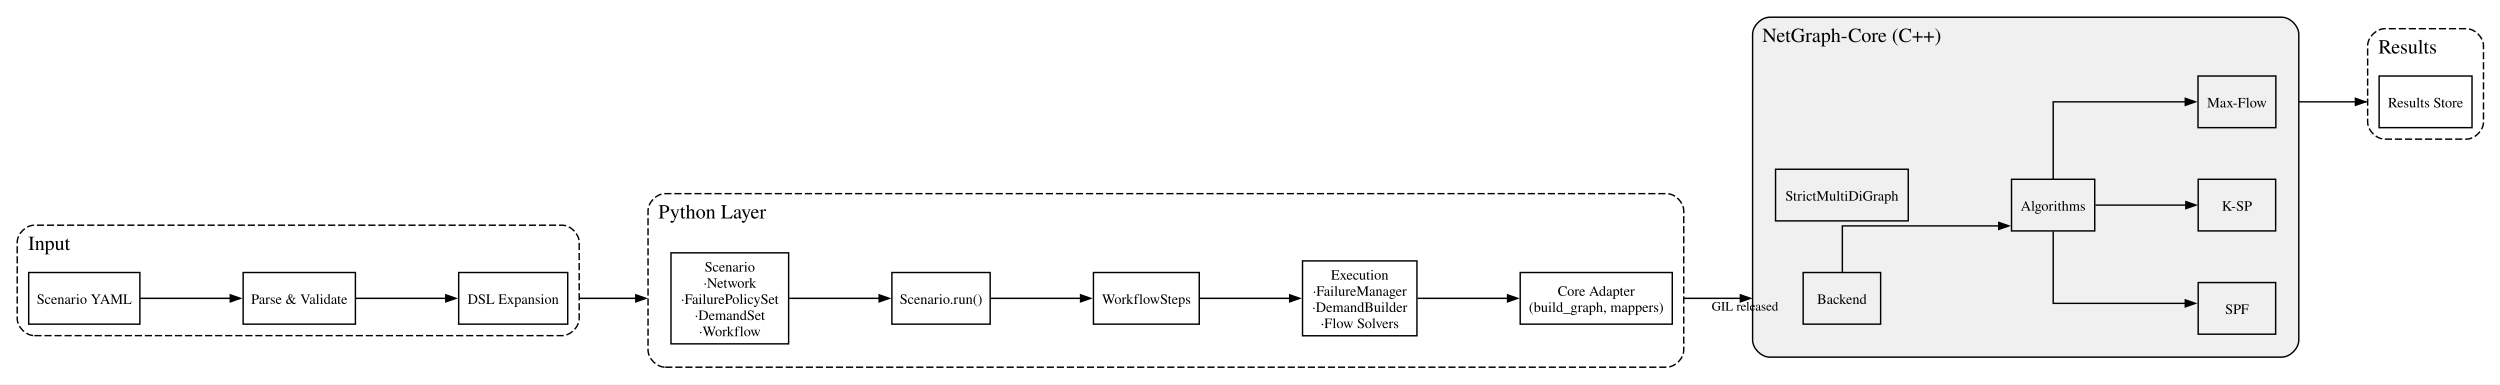
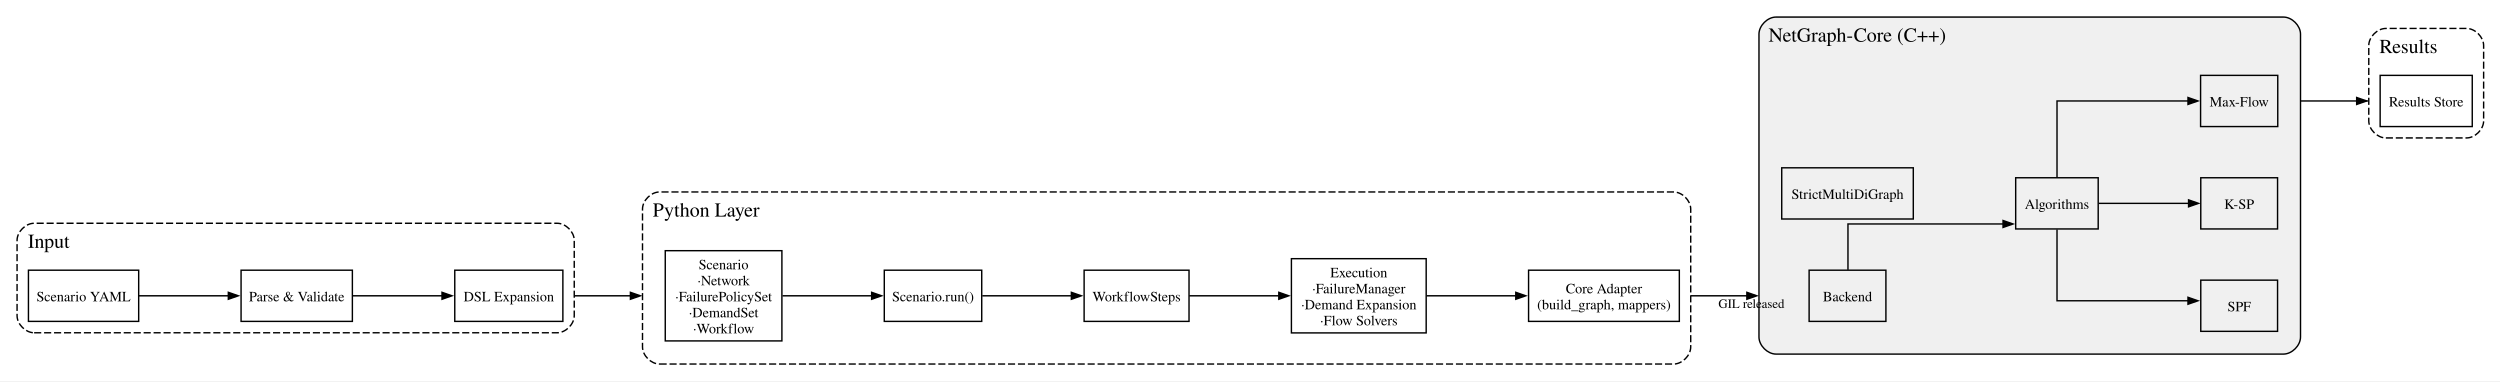
- <svg xmlns="http://www.w3.org/2000/svg" width="1743pt" height="268pt" viewBox="0.00 0.00 1743.00 268.00">
+ <svg xmlns="http://www.w3.org/2000/svg" width="1758pt" height="268pt" viewBox="0.00 0.00 1758.00 268.00">
  <g id="graph0" class="graph" transform="scale(1 1) rotate(0) translate(4 264)">
-     <polygon fill="white" stroke="none" points="-4,4 -4,-264 1739.49,-264 1739.49,4 -4,4" />
+     <polygon fill="white" stroke="none" points="-4,4 -4,-264 1754.49,-264 1754.49,4 -4,4" />
    <g id="clust1" class="cluster">
      <path fill="none" stroke="black" stroke-dasharray="5,2" d="M20,-30C20,-30 387.81,-30 387.81,-30 393.81,-30 399.81,-36 399.81,-42 399.81,-42 399.81,-95 399.81,-95 399.81,-101 393.81,-107 387.81,-107 387.81,-107 20,-107 20,-107 14,-107 8,-101 8,-95 8,-95 8,-42 8,-42 8,-36 14,-30 20,-30" />
      <text xml:space="preserve" text-anchor="middle" x="30.25" y="-89.7" font-family="Times,serif" font-size="14.00">Input</text>
    </g>
    <g id="clust2" class="cluster">
-       <path fill="none" stroke="black" stroke-dasharray="5,2" d="M459.81,-8C459.81,-8 1157.91,-8 1157.91,-8 1163.91,-8 1169.91,-14 1169.91,-20 1169.91,-20 1169.91,-117 1169.91,-117 1169.91,-123 1163.91,-129 1157.91,-129 1157.91,-129 459.81,-129 459.81,-129 453.81,-129 447.81,-123 447.81,-117 447.81,-117 447.81,-20 447.81,-20 447.81,-14 453.81,-8 459.81,-8" />
+       <path fill="none" stroke="black" stroke-dasharray="5,2" d="M459.81,-8C459.81,-8 1172.91,-8 1172.91,-8 1178.91,-8 1184.91,-14 1184.91,-20 1184.91,-20 1184.91,-117 1184.91,-117 1184.91,-123 1178.91,-129 1172.91,-129 1172.91,-129 459.81,-129 459.81,-129 453.81,-129 447.81,-123 447.81,-117 447.81,-117 447.81,-20 447.81,-20 447.81,-14 453.81,-8 459.81,-8" />
      <text xml:space="preserve" text-anchor="middle" x="492.56" y="-111.7" font-family="Times,serif" font-size="14.00">Python Layer</text>
    </g>
    <g id="clust3" class="cluster">
</g>
    <g id="clust4" class="cluster">
</g>
    <g id="clust5" class="cluster">
-       <path fill="#f0f0f0" stroke="black" d="M1229.91,-15C1229.91,-15 1586.72,-15 1586.72,-15 1592.72,-15 1598.72,-21 1598.72,-27 1598.72,-27 1598.72,-240 1598.72,-240 1598.72,-246 1592.72,-252 1586.72,-252 1586.72,-252 1229.91,-252 1229.91,-252 1223.91,-252 1217.91,-246 1217.91,-240 1217.91,-240 1217.91,-27 1217.91,-27 1217.91,-21 1223.91,-15 1229.91,-15" />
-       <text xml:space="preserve" text-anchor="middle" x="1287.03" y="-234.7" font-family="Times,serif" font-size="14.00">NetGraph-Core (C++)</text>
+       <path fill="#f0f0f0" stroke="black" d="M1244.91,-15C1244.91,-15 1601.72,-15 1601.72,-15 1607.72,-15 1613.72,-21 1613.72,-27 1613.72,-27 1613.72,-240 1613.72,-240 1613.72,-246 1607.72,-252 1601.72,-252 1601.72,-252 1244.91,-252 1244.91,-252 1238.91,-252 1232.91,-246 1232.91,-240 1232.91,-240 1232.91,-27 1232.91,-27 1232.91,-21 1238.91,-15 1244.91,-15" />
+       <text xml:space="preserve" text-anchor="middle" x="1302.03" y="-234.7" font-family="Times,serif" font-size="14.00">NetGraph-Core (C++)</text>
    </g>
    <g id="clust6" class="cluster">
</g>
    <g id="clust8" class="cluster">
</g>
    <g id="clust10" class="cluster">
-       <path fill="none" stroke="black" stroke-dasharray="5,2" d="M1658.72,-167C1658.72,-167 1715.49,-167 1715.49,-167 1721.49,-167 1727.49,-173 1727.49,-179 1727.49,-179 1727.49,-232 1727.49,-232 1727.49,-238 1721.49,-244 1715.49,-244 1715.49,-244 1658.72,-244 1658.72,-244 1652.72,-244 1646.72,-238 1646.72,-232 1646.72,-232 1646.72,-179 1646.72,-179 1646.72,-173 1652.72,-167 1658.72,-167" />
-       <text xml:space="preserve" text-anchor="middle" x="1674.59" y="-226.7" font-family="Times,serif" font-size="14.00">Results</text>
+       <path fill="none" stroke="black" stroke-dasharray="5,2" d="M1673.72,-167C1673.72,-167 1730.49,-167 1730.49,-167 1736.49,-167 1742.49,-173 1742.49,-179 1742.49,-179 1742.49,-232 1742.49,-232 1742.49,-238 1736.49,-244 1730.49,-244 1730.49,-244 1673.72,-244 1673.72,-244 1667.72,-244 1661.72,-238 1661.72,-232 1661.72,-232 1661.72,-179 1661.72,-179 1661.72,-173 1667.72,-167 1673.72,-167" />
+       <text xml:space="preserve" text-anchor="middle" x="1689.59" y="-226.7" font-family="Times,serif" font-size="14.00">Results</text>
    </g>
    <g id="node1" class="node">
      <polygon fill="none" stroke="black" points="93.52,-74 16,-74 16,-38 93.52,-38 93.52,-74" />
      <text xml:space="preserve" text-anchor="middle" x="54.76" y="-52.12" font-family="Times,serif" font-size="10.00">Scenario YAML</text>
    </g>
    <g id="node2" class="node">
      <polygon fill="none" stroke="black" points="243.79,-74 165.52,-74 165.52,-38 243.79,-38 243.79,-74" />
      <text xml:space="preserve" text-anchor="middle" x="204.65" y="-52.12" font-family="Times,serif" font-size="10.00">Parse &amp; Validate</text>
    </g>
    <g id="edge1" class="edge">
      <path fill="none" stroke="black" d="M93.75,-56C93.75,-56 156.56,-56 156.56,-56" />
      <polygon fill="black" stroke="black" points="156.56,-58.45 163.56,-56 156.56,-53.55 156.56,-58.45" />
    </g>
    <g id="node3" class="node">
      <polygon fill="none" stroke="black" points="391.81,-74 315.79,-74 315.79,-38 391.81,-38 391.81,-74" />
      <text xml:space="preserve" text-anchor="middle" x="353.8" y="-52.12" font-family="Times,serif" font-size="10.00">DSL Expansion</text>
    </g>
    <g id="edge2" class="edge">
      <path fill="none" stroke="black" d="M244.23,-56C244.23,-56 306.82,-56 306.82,-56" />
      <polygon fill="black" stroke="black" points="306.82,-58.45 313.82,-56 306.82,-53.55 306.82,-58.45" />
    </g>
    <g id="node4" class="node">
      <polygon fill="none" stroke="black" points="545.83,-87.72 463.81,-87.72 463.81,-24.27 545.83,-24.27 545.83,-87.72" />
      <text xml:space="preserve" text-anchor="middle" x="504.82" y="-74.62" font-family="Times,serif" font-size="10.00">Scenario</text>
      <text xml:space="preserve" text-anchor="middle" x="504.82" y="-63.38" font-family="Times,serif" font-size="10.00">·Network</text>
      <text xml:space="preserve" text-anchor="middle" x="504.82" y="-52.12" font-family="Times,serif" font-size="10.00">·FailurePolicySet</text>
      <text xml:space="preserve" text-anchor="middle" x="504.82" y="-40.88" font-family="Times,serif" font-size="10.00">·DemandSet</text>
      <text xml:space="preserve" text-anchor="middle" x="504.82" y="-29.62" font-family="Times,serif" font-size="10.00">·Workflow</text>
    </g>
    <g id="edge12" class="edge">
      <path fill="none" stroke="black" d="M399.81,-56C409.56,-56 426.83,-56 439.45,-56" />
      <polygon fill="black" stroke="black" points="439.3,-58.45 446.3,-56 439.3,-53.55 439.3,-58.45" />
    </g>
    <g id="node5" class="node">
      <polygon fill="none" stroke="black" points="686.35,-74 617.83,-74 617.83,-38 686.35,-38 686.35,-74" />
      <text xml:space="preserve" text-anchor="middle" x="652.09" y="-52.12" font-family="Times,serif" font-size="10.00">Scenario.run()</text>
    </g>
    <g id="edge5" class="edge">
      <path fill="none" stroke="black" d="M546.23,-56C546.23,-56 608.94,-56 608.94,-56" />
      <polygon fill="black" stroke="black" points="608.94,-58.45 615.94,-56 608.94,-53.55 608.94,-58.45" />
    </g>
    <g id="node6" class="node">
      <polygon fill="none" stroke="black" points="832.12,-74 758.35,-74 758.35,-38 832.12,-38 832.12,-74" />
      <text xml:space="preserve" text-anchor="middle" x="795.23" y="-52.12" font-family="Times,serif" font-size="10.00">WorkflowSteps</text>
    </g>
    <g id="edge3" class="edge">
      <path fill="none" stroke="black" d="M686.74,-56C686.74,-56 749.38,-56 749.38,-56" />
      <polygon fill="black" stroke="black" points="749.38,-58.45 756.38,-56 749.38,-53.55 749.38,-58.45" />
    </g>
    <g id="node7" class="node">
-       <polygon fill="none" stroke="black" points="983.89,-82.1 904.12,-82.1 904.12,-29.9 983.89,-29.9 983.89,-82.1" />
-       <text xml:space="preserve" text-anchor="middle" x="944" y="-69" font-family="Times,serif" font-size="10.00">Execution</text>
-       <text xml:space="preserve" text-anchor="middle" x="944" y="-57.75" font-family="Times,serif" font-size="10.00">·FailureManager</text>
-       <text xml:space="preserve" text-anchor="middle" x="944" y="-46.5" font-family="Times,serif" font-size="10.00">·DemandBuilder</text>
-       <text xml:space="preserve" text-anchor="middle" x="944" y="-35.25" font-family="Times,serif" font-size="10.00">·Flow Solvers</text>
+       <polygon fill="none" stroke="black" points="998.89,-82.1 904.12,-82.1 904.12,-29.9 998.89,-29.9 998.89,-82.1" />
+       <text xml:space="preserve" text-anchor="middle" x="951.5" y="-69" font-family="Times,serif" font-size="10.00">Execution</text>
+       <text xml:space="preserve" text-anchor="middle" x="951.5" y="-57.75" font-family="Times,serif" font-size="10.00">·FailureManager</text>
+       <text xml:space="preserve" text-anchor="middle" x="951.5" y="-46.5" font-family="Times,serif" font-size="10.00">·Demand Expansion</text>
+       <text xml:space="preserve" text-anchor="middle" x="951.5" y="-35.25" font-family="Times,serif" font-size="10.00">·Flow Solvers</text>
    </g>
    <g id="edge4" class="edge">
-       <path fill="none" stroke="black" d="M832.39,-56C832.39,-56 895.16,-56 895.16,-56" />
-       <polygon fill="black" stroke="black" points="895.16,-58.45 902.16,-56 895.16,-53.55 895.16,-58.45" />
+       <path fill="none" stroke="black" d="M832.27,-56C832.27,-56 895.26,-56 895.26,-56" />
+       <polygon fill="black" stroke="black" points="895.26,-58.45 902.26,-56 895.26,-53.55 895.26,-58.45" />
    </g>
    <g id="node8" class="node">
-       <polygon fill="none" stroke="black" points="1161.91,-74 1055.89,-74 1055.89,-38 1161.91,-38 1161.91,-74" />
-       <text xml:space="preserve" text-anchor="middle" x="1108.9" y="-57.75" font-family="Times,serif" font-size="10.00">Core Adapter</text>
-       <text xml:space="preserve" text-anchor="middle" x="1108.9" y="-46.5" font-family="Times,serif" font-size="10.00">(build_graph, mappers)</text>
+       <polygon fill="none" stroke="black" points="1176.91,-74 1070.89,-74 1070.89,-38 1176.91,-38 1176.91,-74" />
+       <text xml:space="preserve" text-anchor="middle" x="1123.9" y="-57.75" font-family="Times,serif" font-size="10.00">Core Adapter</text>
+       <text xml:space="preserve" text-anchor="middle" x="1123.9" y="-46.5" font-family="Times,serif" font-size="10.00">(build_graph, mappers)</text>
    </g>
    <g id="edge6" class="edge">
-       <path fill="none" stroke="black" d="M984.34,-56C984.34,-56 1047.07,-56 1047.07,-56" />
-       <polygon fill="black" stroke="black" points="1047.07,-58.45 1054.07,-56 1047.07,-53.55 1047.07,-58.45" />
+       <path fill="none" stroke="black" d="M999.07,-56C999.07,-56 1061.9,-56 1061.9,-56" />
+       <polygon fill="black" stroke="black" points="1061.9,-58.45 1068.9,-56 1061.9,-53.55 1061.9,-58.45" />
    </g>
    <g id="node9" class="node">
-       <polygon fill="none" stroke="black" points="1307.17,-74 1253.17,-74 1253.17,-38 1307.17,-38 1307.17,-74" />
-       <text xml:space="preserve" text-anchor="middle" x="1280.17" y="-52.12" font-family="Times,serif" font-size="10.00">Backend</text>
+       <polygon fill="none" stroke="black" points="1322.17,-74 1268.17,-74 1268.17,-38 1322.17,-38 1322.17,-74" />
+       <text xml:space="preserve" text-anchor="middle" x="1295.17" y="-52.12" font-family="Times,serif" font-size="10.00">Backend</text>
    </g>
    <g id="edge13" class="edge">
-       <path fill="none" stroke="black" d="M1169.91,-56C1179.04,-56 1194.82,-56 1209.51,-56" />
-       <polygon fill="black" stroke="black" points="1209.4,-58.45 1216.4,-56 1209.4,-53.55 1209.4,-58.45" />
-       <text xml:space="preserve" text-anchor="middle" x="1212.58" y="-47.45" font-family="Times,serif" font-size="9.00">GIL released</text>
+       <path fill="none" stroke="black" d="M1184.91,-56C1194.04,-56 1209.82,-56 1224.51,-56" />
+       <polygon fill="black" stroke="black" points="1224.4,-58.45 1231.4,-56 1224.4,-53.55 1224.4,-58.45" />
+       <text xml:space="preserve" text-anchor="middle" x="1227.58" y="-47.45" font-family="Times,serif" font-size="9.00">GIL released</text>
    </g>
    <g id="node11" class="node">
-       <polygon fill="none" stroke="black" points="1456.45,-139 1398.43,-139 1398.43,-103 1456.45,-103 1456.45,-139" />
-       <text xml:space="preserve" text-anchor="middle" x="1427.44" y="-117.12" font-family="Times,serif" font-size="10.00">Algorithms</text>
+       <polygon fill="none" stroke="black" points="1471.45,-139 1413.43,-139 1413.43,-103 1471.45,-103 1471.45,-139" />
+       <text xml:space="preserve" text-anchor="middle" x="1442.44" y="-117.12" font-family="Times,serif" font-size="10.00">Algorithms</text>
    </g>
    <g id="edge10" class="edge">
-       <path fill="none" stroke="black" d="M1280.49,-74.23C1280.49,-88.7 1280.49,-106.5 1280.49,-106.5 1280.49,-106.5 1389.54,-106.5 1389.54,-106.5" />
-       <polygon fill="black" stroke="black" points="1389.54,-108.95 1396.54,-106.5 1389.54,-104.05 1389.54,-108.95" />
+       <path fill="none" stroke="black" d="M1295.49,-74.23C1295.49,-88.7 1295.49,-106.5 1295.49,-106.5 1295.49,-106.5 1404.54,-106.5 1404.54,-106.5" />
+       <polygon fill="black" stroke="black" points="1404.54,-108.95 1411.54,-106.5 1404.54,-104.05 1404.54,-108.95" />
    </g>
    <g id="node10" class="node">
-       <polygon fill="none" stroke="black" points="1326.43,-146 1233.91,-146 1233.91,-110 1326.43,-110 1326.43,-146" />
-       <text xml:space="preserve" text-anchor="middle" x="1280.17" y="-124.12" font-family="Times,serif" font-size="10.00">StrictMultiDiGraph</text>
+       <polygon fill="none" stroke="black" points="1341.43,-146 1248.91,-146 1248.91,-110 1341.43,-110 1341.43,-146" />
+       <text xml:space="preserve" text-anchor="middle" x="1295.17" y="-124.12" font-family="Times,serif" font-size="10.00">StrictMultiDiGraph</text>
    </g>
    <g id="node12" class="node">
-       <polygon fill="none" stroke="black" points="1582.58,-67 1528.58,-67 1528.58,-31 1582.58,-31 1582.58,-67" />
-       <text xml:space="preserve" text-anchor="middle" x="1555.58" y="-45.12" font-family="Times,serif" font-size="10.00">SPF</text>
+       <polygon fill="none" stroke="black" points="1597.58,-67 1543.58,-67 1543.58,-31 1597.58,-31 1597.58,-67" />
+       <text xml:space="preserve" text-anchor="middle" x="1570.58" y="-45.12" font-family="Times,serif" font-size="10.00">SPF</text>
    </g>
    <g id="edge7" class="edge">
-       <path fill="none" stroke="black" d="M1427.49,-102.64C1427.49,-82.35 1427.49,-52.5 1427.49,-52.5 1427.49,-52.5 1519.59,-52.5 1519.59,-52.5" />
-       <polygon fill="black" stroke="black" points="1519.59,-54.95 1526.59,-52.5 1519.59,-50.05 1519.59,-54.95" />
+       <path fill="none" stroke="black" d="M1442.49,-102.64C1442.49,-82.35 1442.49,-52.5 1442.49,-52.5 1442.49,-52.5 1534.59,-52.5 1534.59,-52.5" />
+       <polygon fill="black" stroke="black" points="1534.59,-54.95 1541.59,-52.5 1534.59,-50.05 1534.59,-54.95" />
    </g>
    <g id="node13" class="node">
-       <polygon fill="none" stroke="black" points="1582.58,-139 1528.58,-139 1528.58,-103 1582.58,-103 1582.58,-139" />
-       <text xml:space="preserve" text-anchor="middle" x="1555.58" y="-117.12" font-family="Times,serif" font-size="10.00">K-SP</text>
+       <polygon fill="none" stroke="black" points="1597.58,-139 1543.58,-139 1543.58,-103 1597.58,-103 1597.58,-139" />
+       <text xml:space="preserve" text-anchor="middle" x="1570.58" y="-117.12" font-family="Times,serif" font-size="10.00">K-SP</text>
    </g>
    <g id="edge8" class="edge">
-       <path fill="none" stroke="black" d="M1456.84,-121C1456.84,-121 1520,-121 1520,-121" />
-       <polygon fill="black" stroke="black" points="1520,-123.45 1527,-121 1520,-118.55 1520,-123.45" />
+       <path fill="none" stroke="black" d="M1471.84,-121C1471.84,-121 1535,-121 1535,-121" />
+       <polygon fill="black" stroke="black" points="1535,-123.45 1542,-121 1535,-118.55 1535,-123.45" />
    </g>
    <g id="node14" class="node">
-       <polygon fill="none" stroke="black" points="1582.72,-211 1528.45,-211 1528.45,-175 1582.72,-175 1582.72,-211" />
-       <text xml:space="preserve" text-anchor="middle" x="1555.58" y="-189.12" font-family="Times,serif" font-size="10.00">Max-Flow</text>
+       <polygon fill="none" stroke="black" points="1597.72,-211 1543.45,-211 1543.45,-175 1597.72,-175 1597.72,-211" />
+       <text xml:space="preserve" text-anchor="middle" x="1570.58" y="-189.12" font-family="Times,serif" font-size="10.00">Max-Flow</text>
    </g>
    <g id="edge9" class="edge">
-       <path fill="none" stroke="black" d="M1427.49,-139.17C1427.49,-160.5 1427.49,-193 1427.49,-193 1427.49,-193 1519.59,-193 1519.59,-193" />
-       <polygon fill="black" stroke="black" points="1519.59,-195.45 1526.59,-193 1519.59,-190.55 1519.59,-195.45" />
+       <path fill="none" stroke="black" d="M1442.49,-139.17C1442.49,-160.5 1442.49,-193 1442.49,-193 1442.49,-193 1534.59,-193 1534.59,-193" />
+       <polygon fill="black" stroke="black" points="1534.59,-195.45 1541.59,-193 1534.59,-190.55 1534.59,-195.45" />
    </g>
    <g id="node15" class="node">
-       <polygon fill="none" stroke="black" points="1719.49,-211 1654.72,-211 1654.72,-175 1719.49,-175 1719.49,-211" />
-       <text xml:space="preserve" text-anchor="middle" x="1687.1" y="-189.12" font-family="Times,serif" font-size="10.00">Results Store</text>
+       <polygon fill="none" stroke="black" points="1734.49,-211 1669.72,-211 1669.72,-175 1734.49,-175 1734.49,-211" />
+       <text xml:space="preserve" text-anchor="middle" x="1702.1" y="-189.12" font-family="Times,serif" font-size="10.00">Results Store</text>
    </g>
    <g id="edge14" class="edge">
-       <path fill="none" stroke="black" d="M1598.72,-193C1617.31,-193 1645.95,-193 1645.95,-193" />
-       <polygon fill="black" stroke="black" points="1638.21,-195.45 1645.21,-193 1638.21,-190.55 1638.21,-195.45" />
+       <path fill="none" stroke="black" d="M1613.72,-193C1632.31,-193 1660.95,-193 1660.95,-193" />
+       <polygon fill="black" stroke="black" points="1653.21,-195.45 1660.21,-193 1653.21,-190.55 1653.21,-195.45" />
    </g>
  </g>
</svg>
